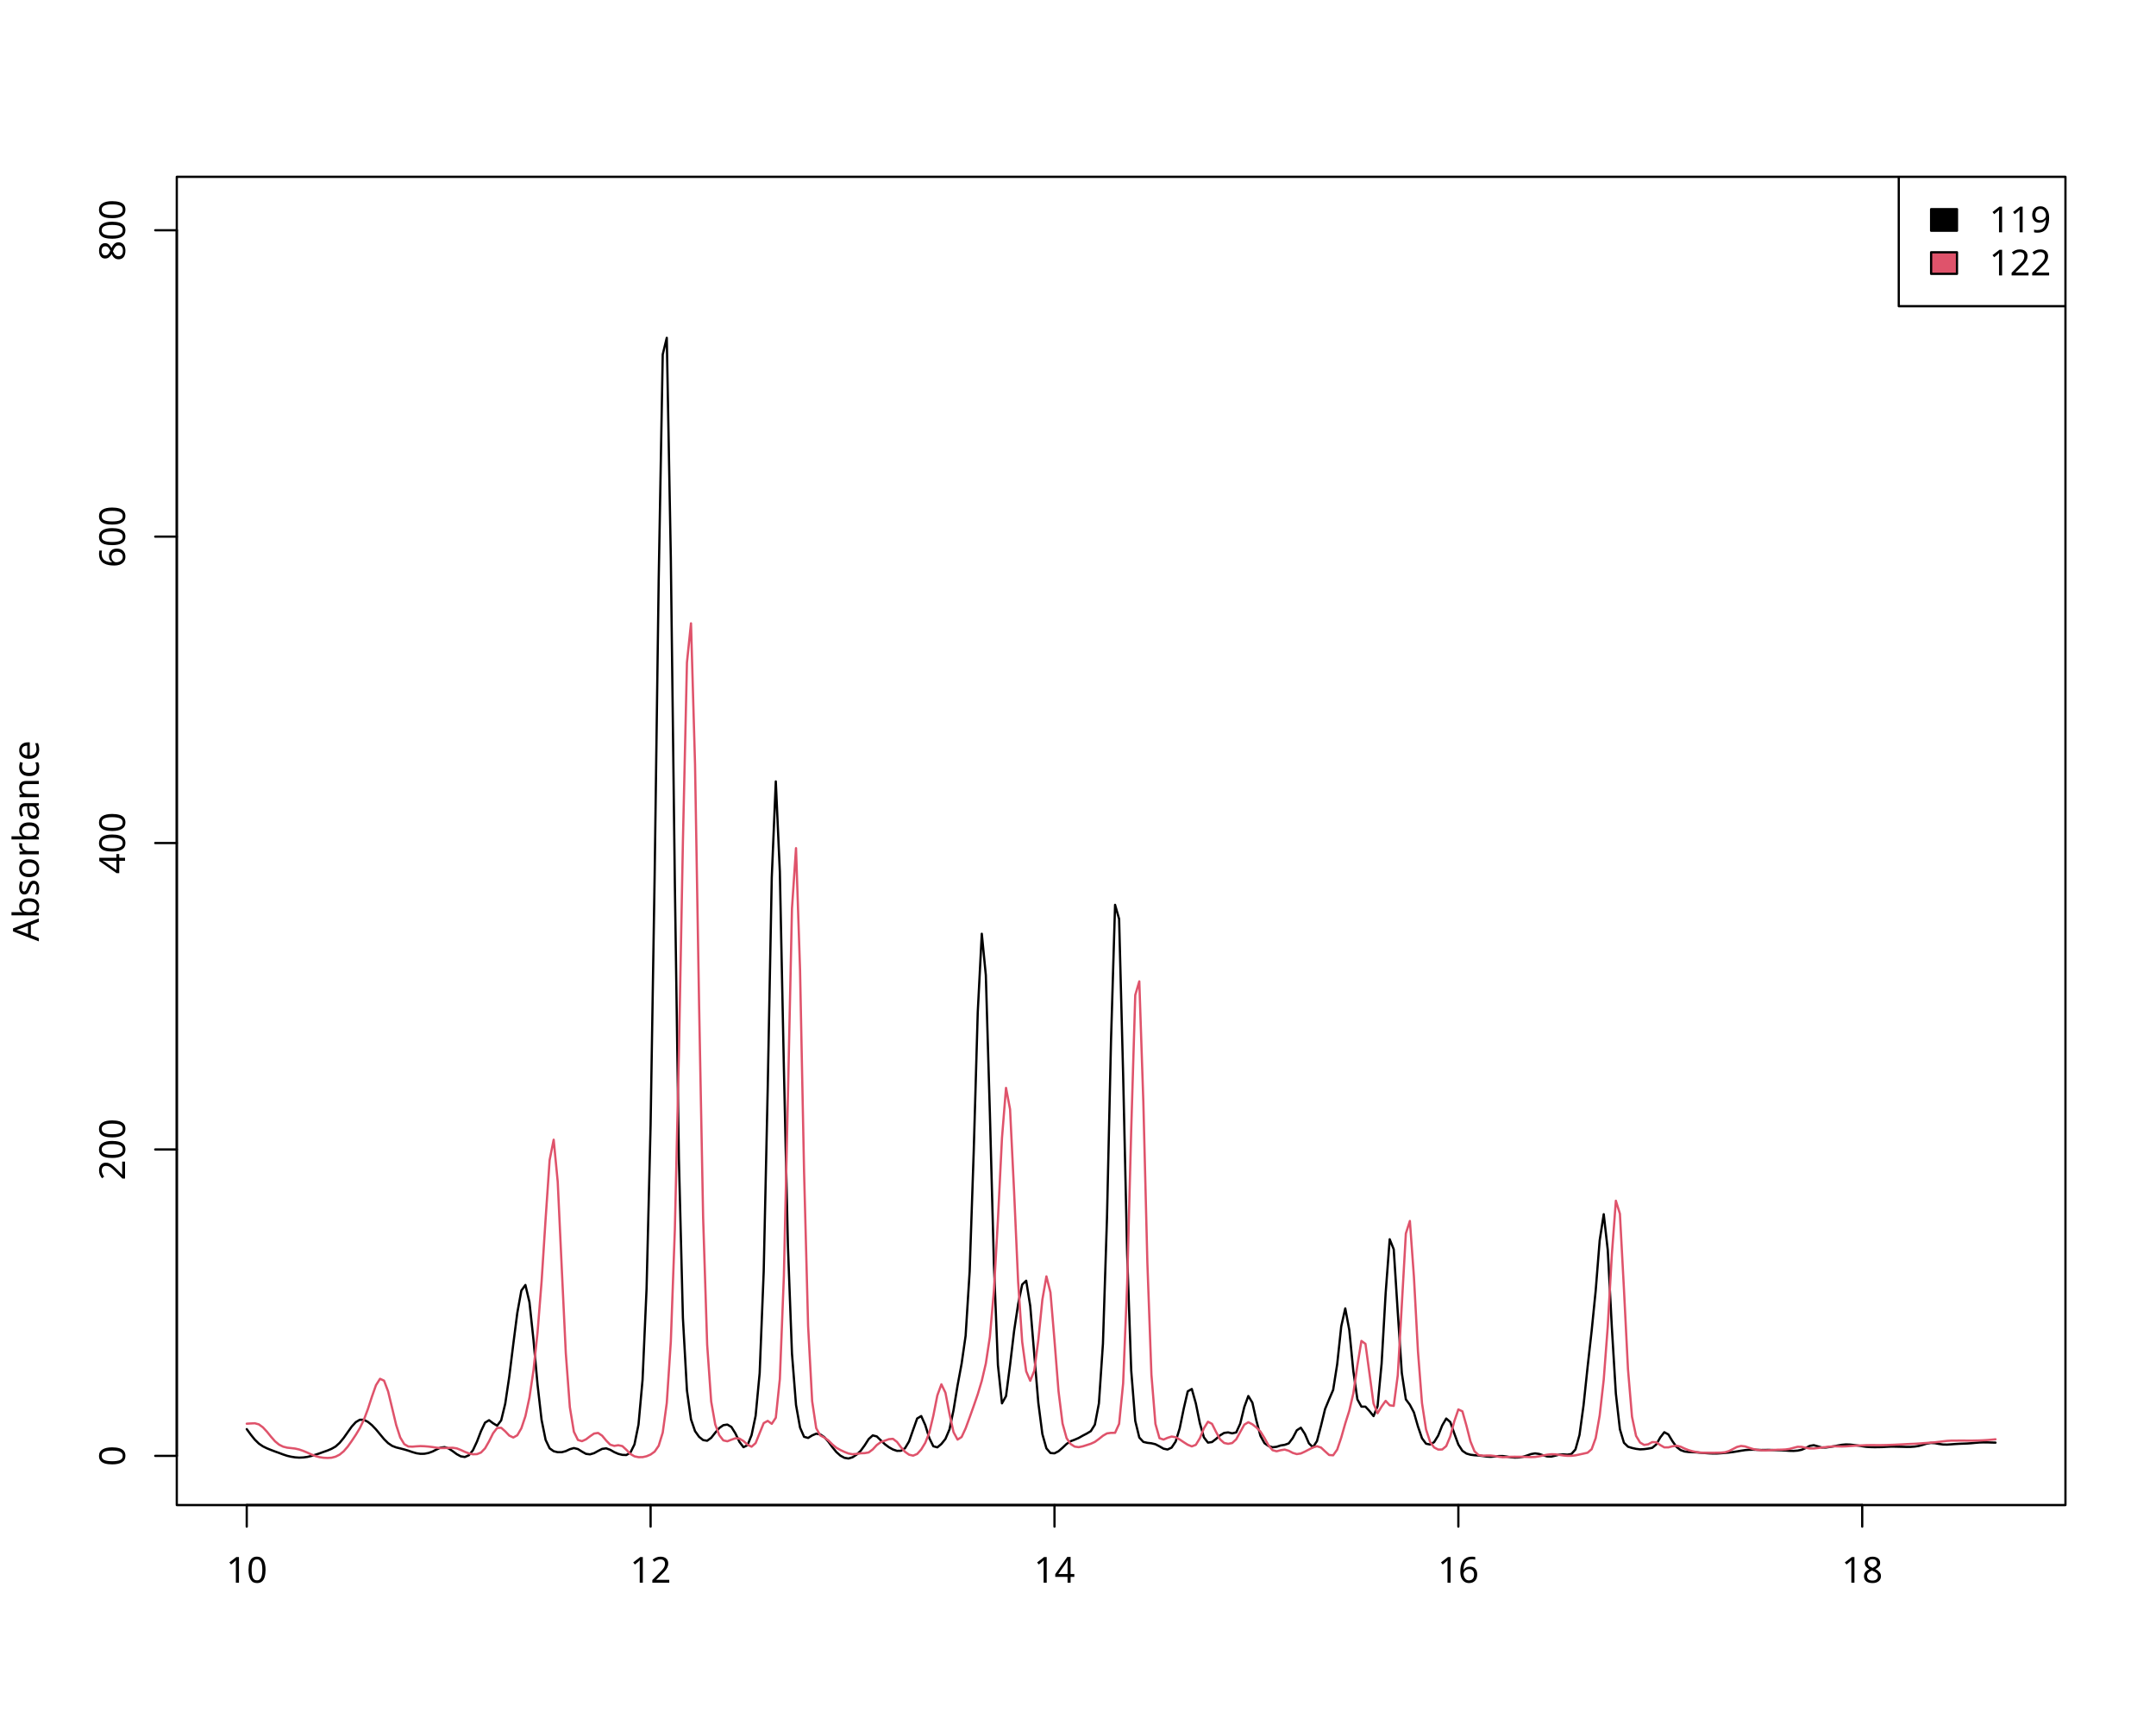
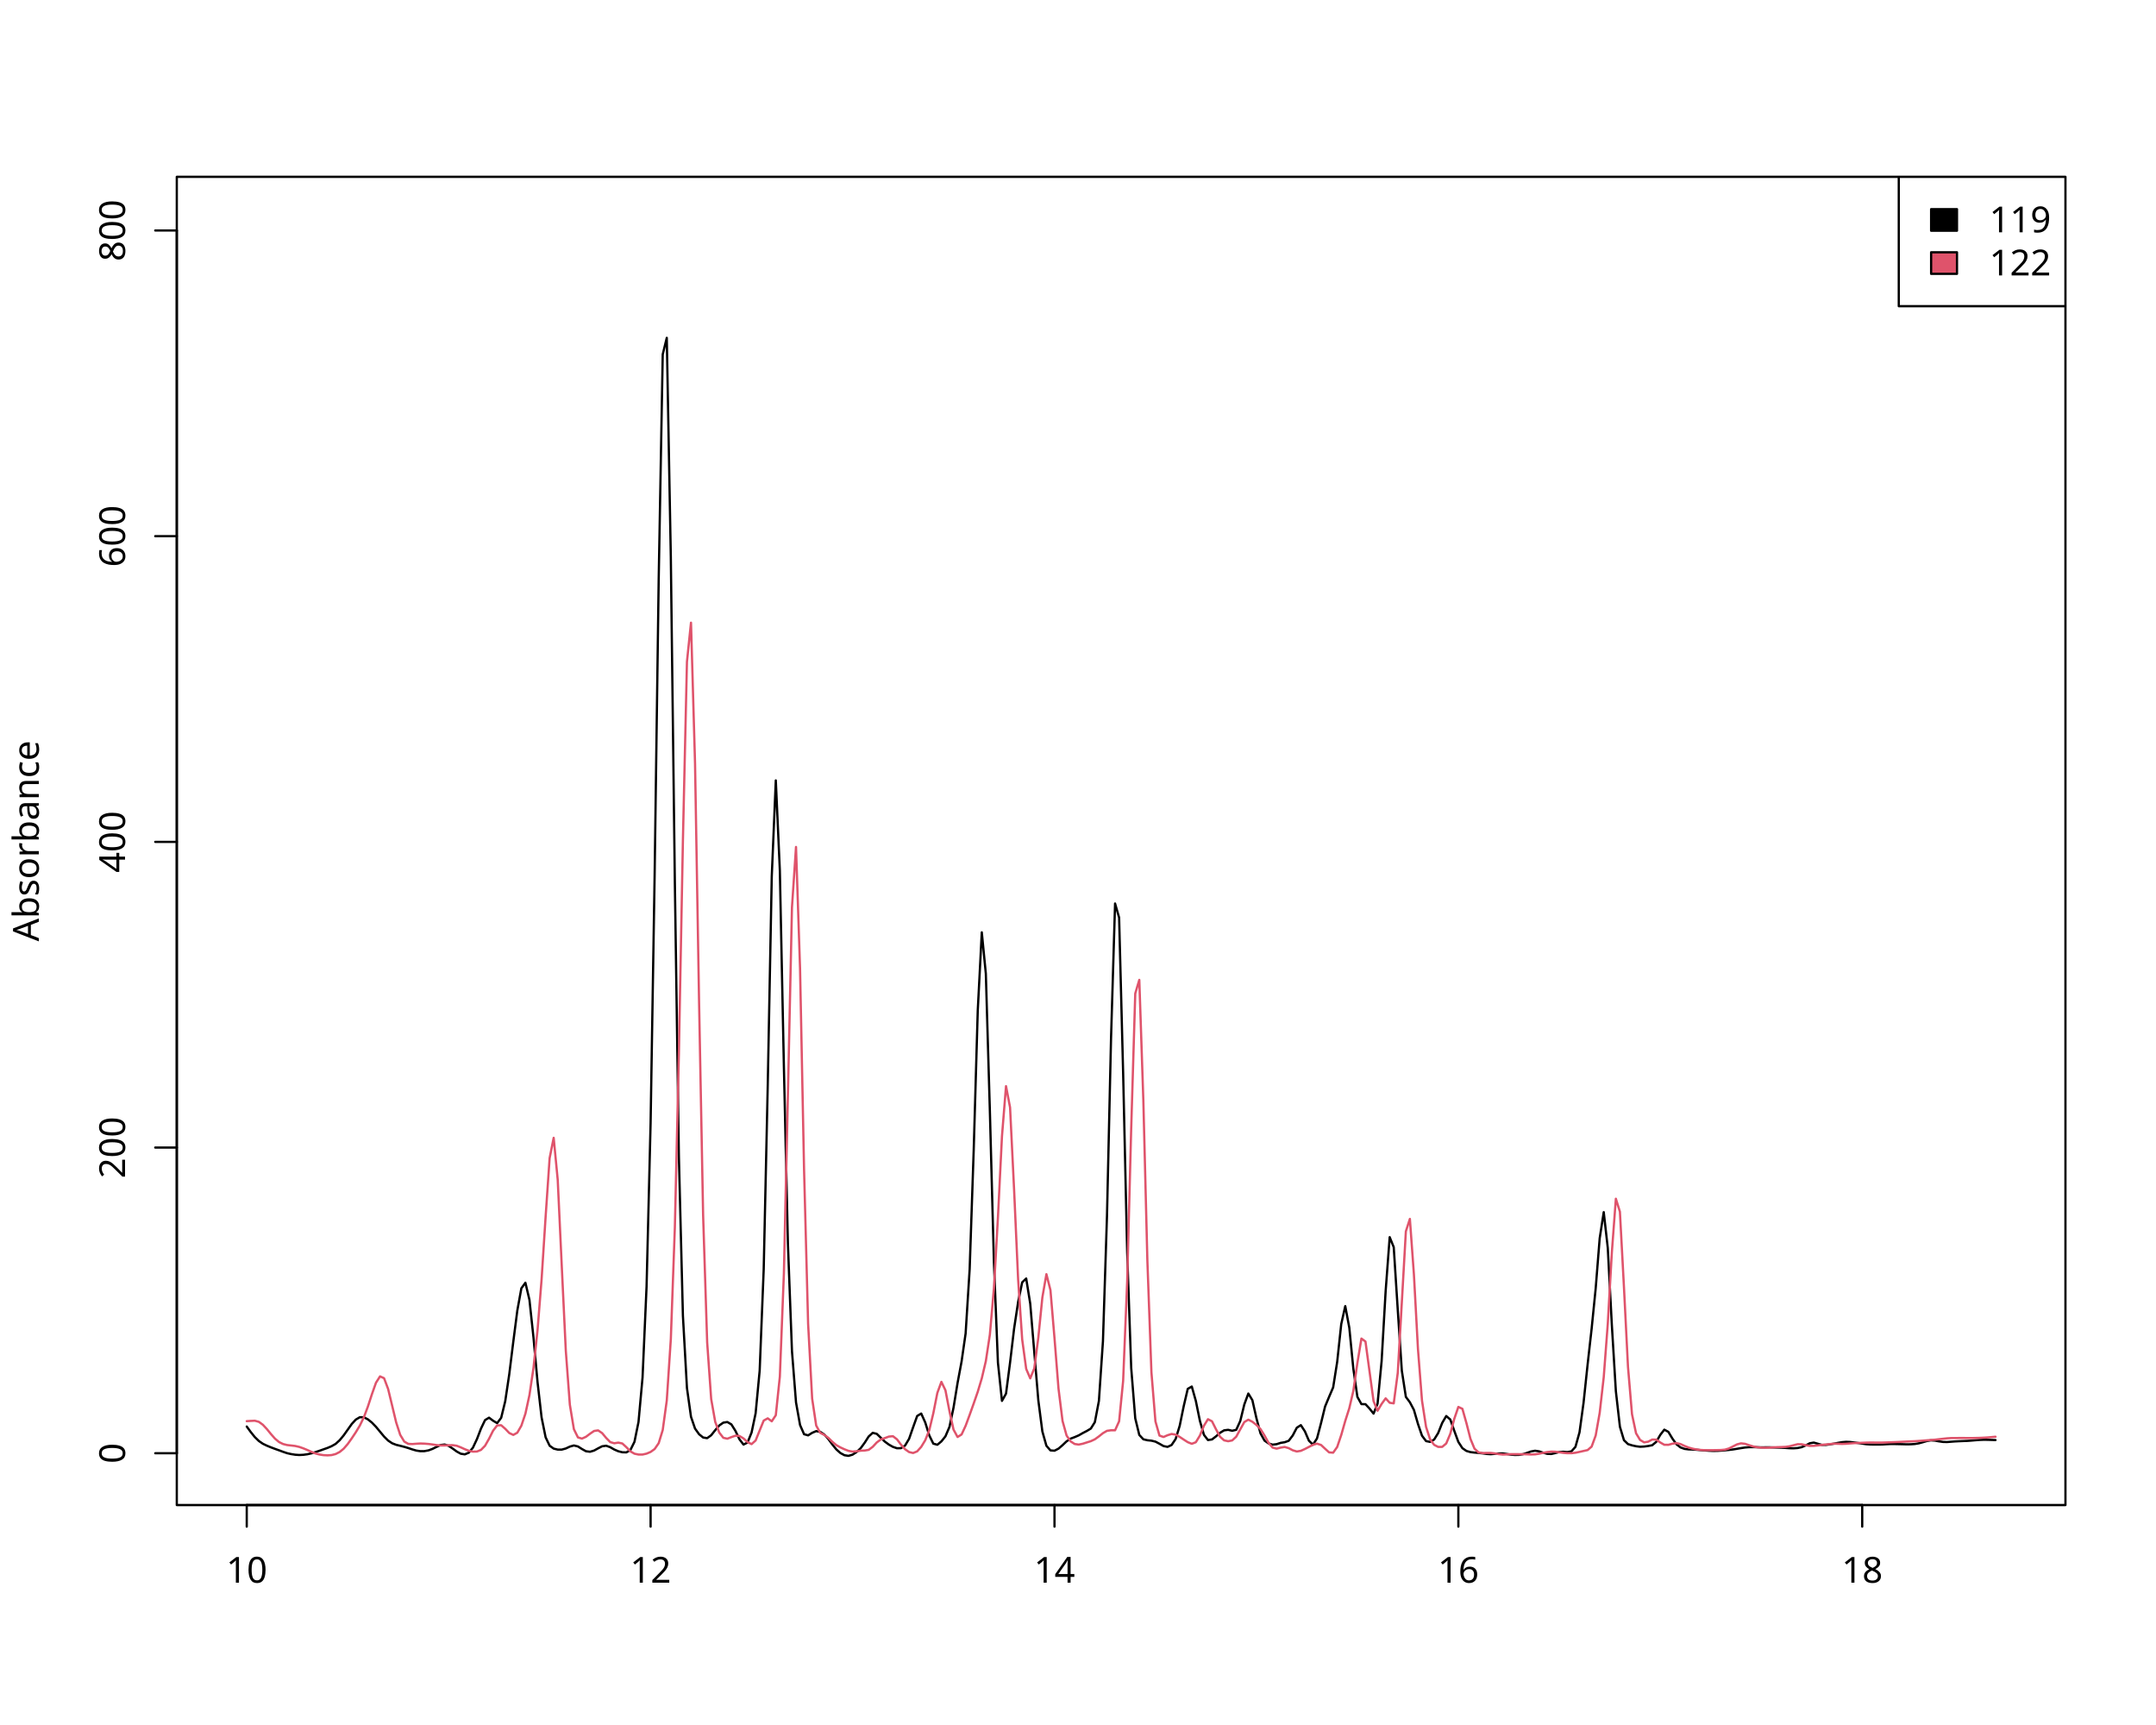
<svg xmlns="http://www.w3.org/2000/svg" class="svglite" data-engine-version="2.0" width="720.00pt" height="576.00pt" viewBox="0 0 720.00 576.00">
  <defs>
    <style type="text/css">
    .svglite line, .svglite polyline, .svglite polygon, .svglite path, .svglite rect, .svglite circle {
      fill: none;
      stroke: #000000;
      stroke-linecap: round;
      stroke-linejoin: round;
      stroke-miterlimit: 10.00;
    }
  </style>
  </defs>
  <rect width="100%" height="100%" style="stroke: none; fill: #FFFFFF;" />
  <defs>
    <clipPath id="cpMC4wMHw3MjAuMDB8MC4wMHw1NzYuMDA=">
      <rect x="0.00" y="0.00" width="720.00" height="576.00" />
    </clipPath>
  </defs>
  <g clip-path="url(#cpMC4wMHw3MjAuMDB8MC4wMHw1NzYuMDA=)">
    <text transform="translate(12.96,280.80) rotate(-90)" text-anchor="middle" style="font-size: 12.00px; font-family: sans;" textLength="64.06px" lengthAdjust="spacingAndGlyphs">Absorbance</text>
    <line x1="82.40" y1="502.56" x2="621.89" y2="502.56" style="stroke-width: 0.75;" />
    <line x1="82.40" y1="502.56" x2="82.40" y2="509.76" style="stroke-width: 0.75;" />
    <line x1="217.27" y1="502.56" x2="217.27" y2="509.76" style="stroke-width: 0.75;" />
    <line x1="352.15" y1="502.56" x2="352.15" y2="509.76" style="stroke-width: 0.75;" />
    <line x1="487.02" y1="502.56" x2="487.02" y2="509.76" style="stroke-width: 0.75;" />
    <line x1="621.89" y1="502.56" x2="621.89" y2="509.76" style="stroke-width: 0.75;" />
    <text x="82.40" y="528.48" text-anchor="middle" style="font-size: 12.00px; font-family: sans;" textLength="13.35px" lengthAdjust="spacingAndGlyphs">10</text>
    <text x="217.27" y="528.48" text-anchor="middle" style="font-size: 12.00px; font-family: sans;" textLength="13.35px" lengthAdjust="spacingAndGlyphs">12</text>
    <text x="352.15" y="528.48" text-anchor="middle" style="font-size: 12.00px; font-family: sans;" textLength="13.35px" lengthAdjust="spacingAndGlyphs">14</text>
    <text x="487.02" y="528.48" text-anchor="middle" style="font-size: 12.00px; font-family: sans;" textLength="13.35px" lengthAdjust="spacingAndGlyphs">16</text>
    <text x="621.89" y="528.48" text-anchor="middle" style="font-size: 12.00px; font-family: sans;" textLength="13.35px" lengthAdjust="spacingAndGlyphs">18</text>
-     <line x1="59.04" y1="486.13" x2="59.04" y2="76.88" style="stroke-width: 0.75;" />
-     <line x1="59.04" y1="486.13" x2="51.84" y2="486.13" style="stroke-width: 0.75;" />
-     <line x1="59.04" y1="383.82" x2="51.84" y2="383.82" style="stroke-width: 0.75;" />
-     <line x1="59.04" y1="281.50" x2="51.84" y2="281.50" style="stroke-width: 0.75;" />
-     <line x1="59.04" y1="179.19" x2="51.84" y2="179.19" style="stroke-width: 0.75;" />
-     <line x1="59.04" y1="76.88" x2="51.84" y2="76.88" style="stroke-width: 0.75;" />
-     <text transform="translate(41.76,486.13) rotate(-90)" text-anchor="middle" style="font-size: 12.00px; font-family: sans;" textLength="6.67px" lengthAdjust="spacingAndGlyphs">0</text>
-     <text transform="translate(41.76,383.82) rotate(-90)" text-anchor="middle" style="font-size: 12.00px; font-family: sans;" textLength="20.02px" lengthAdjust="spacingAndGlyphs">200</text>
-     <text transform="translate(41.76,281.50) rotate(-90)" text-anchor="middle" style="font-size: 12.00px; font-family: sans;" textLength="20.02px" lengthAdjust="spacingAndGlyphs">400</text>
-     <text transform="translate(41.76,179.19) rotate(-90)" text-anchor="middle" style="font-size: 12.00px; font-family: sans;" textLength="20.02px" lengthAdjust="spacingAndGlyphs">600</text>
-     <text transform="translate(41.76,76.88) rotate(-90)" text-anchor="middle" style="font-size: 12.00px; font-family: sans;" textLength="20.02px" lengthAdjust="spacingAndGlyphs">800</text>
+     <line x1="59.04" y1="485.26" x2="59.04" y2="76.96" style="stroke-width: 0.75;" />
+     <line x1="59.04" y1="485.26" x2="51.84" y2="485.26" style="stroke-width: 0.75;" />
+     <line x1="59.04" y1="383.18" x2="51.84" y2="383.18" style="stroke-width: 0.75;" />
+     <line x1="59.04" y1="281.11" x2="51.84" y2="281.11" style="stroke-width: 0.75;" />
+     <line x1="59.04" y1="179.03" x2="51.84" y2="179.03" style="stroke-width: 0.75;" />
+     <line x1="59.04" y1="76.96" x2="51.84" y2="76.96" style="stroke-width: 0.75;" />
+     <text transform="translate(41.76,485.26) rotate(-90)" text-anchor="middle" style="font-size: 12.00px; font-family: sans;" textLength="6.67px" lengthAdjust="spacingAndGlyphs">0</text>
+     <text transform="translate(41.76,383.18) rotate(-90)" text-anchor="middle" style="font-size: 12.00px; font-family: sans;" textLength="20.02px" lengthAdjust="spacingAndGlyphs">200</text>
+     <text transform="translate(41.76,281.11) rotate(-90)" text-anchor="middle" style="font-size: 12.00px; font-family: sans;" textLength="20.02px" lengthAdjust="spacingAndGlyphs">400</text>
+     <text transform="translate(41.76,179.03) rotate(-90)" text-anchor="middle" style="font-size: 12.00px; font-family: sans;" textLength="20.02px" lengthAdjust="spacingAndGlyphs">600</text>
+     <text transform="translate(41.76,76.96) rotate(-90)" text-anchor="middle" style="font-size: 12.00px; font-family: sans;" textLength="20.02px" lengthAdjust="spacingAndGlyphs">800</text>
    <polygon points="59.04,502.56 689.76,502.56 689.76,59.04 59.04,59.04 " style="stroke-width: 0.75; fill: none;" />
  </g>
  <defs>
    <clipPath id="cpNTkuMDR8Njg5Ljc2fDU5LjA0fDUwMi41Ng==">
      <rect x="59.04" y="59.04" width="630.72" height="443.52" />
    </clipPath>
  </defs>
  <g clip-path="url(#cpNTkuMDR8Njg5Ljc2fDU5LjA0fDUwMi41Ng==)">
-     <polyline points="82.40,477.20 83.75,479.05 85.10,480.72 86.45,482.04 87.79,482.95 89.14,483.61 90.49,484.16 91.84,484.67 93.19,485.15 94.54,485.66 95.89,486.11 97.24,486.42 98.58,486.63 99.93,486.72 101.28,486.66 102.63,486.48 103.98,486.16 105.33,485.76 106.68,485.31 108.03,484.82 109.37,484.35 110.72,483.78 112.07,483.01 113.42,481.79 114.77,480.15 116.12,478.24 117.47,476.34 118.82,474.87 120.16,474.07 121.51,474.09 122.86,474.78 124.21,475.88 125.56,477.29 126.91,478.92 128.26,480.55 129.61,481.88 130.95,482.79 132.30,483.31 133.65,483.64 135.00,483.99 136.35,484.39 137.70,484.86 139.05,485.25 140.40,485.45 141.74,485.43 143.09,485.17 144.44,484.68 145.79,484.00 147.14,483.38 148.49,483.21 149.84,483.67 151.19,484.57 152.53,485.56 153.88,486.29 155.23,486.51 156.58,485.93 157.93,484.27 159.28,481.39 160.63,477.88 161.98,475.04 163.32,474.23 164.67,475.25 166.02,476.05 167.37,474.27 168.72,468.73 170.07,459.68 171.42,448.77 172.76,438.36 174.11,430.93 175.46,429.07 176.81,434.80 178.16,447.42 179.51,462.30 180.86,474.12 182.21,480.79 183.55,483.61 184.90,484.58 186.25,484.91 187.60,484.91 188.95,484.55 190.30,483.91 191.65,483.53 193.00,483.86 194.34,484.71 195.69,485.46 197.04,485.63 198.39,485.23 199.74,484.49 201.09,483.80 202.44,483.62 203.79,484.11 205.13,484.88 206.48,485.46 207.83,485.80 209.18,485.85 210.53,485.03 211.88,482.31 213.23,475.67 214.58,460.79 215.92,430.37 217.27,375.60 218.62,292.33 219.97,193.60 221.32,118.35 222.67,112.80 224.02,186.17 225.37,295.22 226.71,386.65 228.06,440.11 229.41,464.31 230.76,473.94 232.11,477.87 233.46,479.77 234.81,480.86 236.16,481.08 237.50,480.11 238.85,478.41 240.20,476.84 241.55,475.89 242.90,475.68 244.25,476.48 245.60,478.65 246.95,481.47 248.29,483.23 249.64,482.56 250.99,479.20 252.34,472.76 253.69,458.50 255.04,424.57 256.39,362.93 257.73,293.06 259.08,260.93 260.43,291.07 261.78,356.68 263.13,416.05 264.48,451.97 265.83,469.12 267.18,476.69 268.52,479.76 269.87,480.15 271.22,479.30 272.57,478.73 273.92,478.96 275.27,479.87 276.62,481.37 277.97,483.21 279.31,484.86 280.66,486.06 282.01,486.79 283.36,487.01 284.71,486.60 286.06,485.72 287.41,484.46 288.76,482.62 290.10,480.52 291.45,479.30 292.80,479.64 294.15,480.95 295.50,482.24 296.85,483.24 298.20,484.00 299.55,484.46 300.89,484.43 302.24,483.57 303.59,481.30 304.94,477.43 306.29,473.65 307.64,472.84 308.99,475.84 310.34,480.18 311.68,482.92 313.03,483.29 314.38,482.16 315.73,480.47 317.08,477.30 318.43,470.88 319.78,462.61 321.13,455.36 322.47,446.03 323.82,424.53 325.17,384.68 326.52,338.00 327.87,311.79 329.22,325.61 330.57,371.60 331.92,422.20 333.26,455.82 334.61,468.60 335.96,466.19 337.31,455.81 338.66,444.43 340.01,435.47 341.36,428.93 342.70,427.65 344.05,436.08 345.40,452.30 346.75,468.43 348.10,478.85 349.45,483.63 350.80,485.18 352.15,485.28 353.49,484.59 354.84,483.43 356.19,482.15 357.54,481.24 358.89,480.73 360.24,480.15 361.59,479.38 362.94,478.68 364.28,477.88 365.63,475.72 366.98,468.63 368.33,448.67 369.68,406.68 371.03,347.33 372.38,302.13 373.73,306.85 375.07,358.78 376.42,418.86 377.77,457.63 379.12,474.46 380.47,480.01 381.82,481.47 383.17,481.78 384.52,481.93 385.86,482.25 387.21,482.95 388.56,483.73 389.91,484.01 391.26,483.37 392.61,481.35 393.96,476.94 395.31,470.36 396.65,464.59 398.00,463.80 399.35,468.62 400.70,475.26 402.05,479.96 403.40,481.71 404.75,481.52 406.10,480.48 407.44,479.29 408.79,478.47 410.14,478.30 411.49,478.61 412.84,478.30 414.19,475.34 415.54,469.80 416.88,466.15 418.23,468.36 419.58,474.38 420.93,479.45 422.28,481.90 423.63,482.85 424.98,483.26 426.33,483.10 427.67,482.66 429.02,482.45 430.37,481.97 431.72,480.17 433.07,477.60 434.42,476.73 435.77,478.81 437.12,481.95 438.46,483.26 439.81,481.19 441.16,476.06 442.51,470.50 443.86,467.24 445.21,464.10 446.56,455.51 447.91,442.90 449.25,436.89 450.60,444.11 451.95,457.85 453.30,467.26 454.65,469.69 456.00,469.71 457.35,471.17 458.70,472.86 460.04,469.55 461.39,455.33 462.74,431.81 464.09,413.80 465.44,417.16 466.79,438.25 468.14,458.46 469.49,467.27 470.83,469.07 472.18,471.63 473.53,476.31 474.88,480.26 476.23,482.07 477.58,482.34 478.93,481.55 480.28,479.37 481.62,476.00 482.97,473.67 484.32,474.83 485.67,478.67 487.02,482.35 488.37,484.44 489.72,485.36 491.07,485.75 492.41,485.92 493.76,486.02 495.11,486.17 496.46,486.37 497.81,486.45 499.16,486.35 500.51,486.20 501.85,486.19 503.20,486.37 504.55,486.61 505.90,486.71 507.25,486.67 508.60,486.44 509.95,486.01 511.30,485.53 512.64,485.30 513.99,485.49 515.34,485.94 516.69,486.33 518.04,486.38 519.39,486.07 520.74,485.71 522.09,485.64 523.43,485.73 524.78,485.51 526.13,483.98 527.48,479.12 528.83,469.23 530.18,456.46 531.53,444.43 532.88,430.98 534.22,414.17 535.57,405.44 536.92,417.43 538.27,443.09 539.62,465.37 540.97,477.25 542.32,481.76 543.67,483.07 545.01,483.49 546.36,483.79 547.71,483.96 549.06,483.89 550.41,483.71 551.76,483.45 553.11,482.33 554.46,479.97 555.80,478.24 557.15,478.97 558.50,481.21 559.85,483.11 561.20,484.18 562.55,484.67 563.90,484.84 565.25,484.90 566.59,484.97 567.94,485.09 569.29,485.19 570.64,485.29 571.99,485.35 573.34,485.35 574.69,485.26 576.04,485.15 577.38,485.02 578.73,484.86 580.08,484.64 581.43,484.41 582.78,484.21 584.13,484.10 585.48,484.08 586.82,484.12 588.17,484.17 589.52,484.15 590.87,484.14 592.22,484.19 593.57,484.24 594.92,484.28 596.27,484.35 597.61,484.45 598.96,484.48 600.31,484.38 601.66,484.10 603.01,483.52 604.36,482.80 605.71,482.57 607.06,482.95 608.40,483.33 609.75,483.35 611.10,483.15 612.45,482.93 613.80,482.66 615.15,482.43 616.50,482.32 617.85,482.37 619.19,482.52 620.54,482.70 621.89,482.92 623.24,483.11 624.59,483.20 625.94,483.23 627.29,483.22 628.64,483.19 629.98,483.11 631.33,483.05 632.68,483.05 634.03,483.08 635.38,483.11 636.73,483.15 638.08,483.13 639.43,483.03 640.77,482.82 642.12,482.45 643.47,482.04 644.82,481.82 646.17,481.90 647.52,482.15 648.87,482.34 650.22,482.37 651.56,482.28 652.91,482.18 654.26,482.10 655.61,482.05 656.96,482.00 658.31,481.91 659.66,481.78 661.01,481.67 662.35,481.63 663.70,481.64 665.05,481.68 666.40,481.71 " style="stroke-width: 0.75;" />
-     <polyline points="82.40,475.39 83.75,475.31 85.10,475.25 86.45,475.62 87.79,476.60 89.14,478.05 90.49,479.72 91.84,481.26 93.19,482.38 94.54,483.05 95.89,483.39 97.24,483.54 98.58,483.70 99.93,484.01 101.28,484.48 102.63,485.04 103.98,485.66 105.33,486.19 106.68,486.56 108.03,486.76 109.37,486.83 110.72,486.75 112.07,486.40 113.42,485.72 114.77,484.61 116.12,483.05 117.47,481.15 118.82,479.11 120.16,476.89 121.51,474.10 122.86,470.50 124.21,466.35 125.56,462.53 126.91,460.40 128.26,461.02 129.61,464.61 130.95,470.16 132.30,475.81 133.65,479.97 135.00,482.21 136.35,483.00 137.70,483.06 139.05,482.95 140.40,482.87 141.74,482.92 143.09,483.03 144.44,483.19 145.79,483.40 147.14,483.52 148.49,483.52 149.84,483.46 151.19,483.43 152.53,483.63 153.88,484.16 155.23,484.78 156.58,485.30 157.93,485.60 159.28,485.56 160.63,485.02 161.98,483.63 163.32,481.28 164.67,478.58 166.02,476.82 167.37,476.75 168.72,477.94 170.07,479.36 171.42,480.00 172.76,479.25 174.11,476.92 175.46,472.90 176.81,466.67 178.16,457.57 179.51,444.97 180.86,428.01 182.21,406.97 183.55,387.35 184.90,380.56 186.25,394.61 187.60,423.49 188.95,451.82 190.30,469.87 191.65,478.08 193.00,480.82 194.34,481.23 195.69,480.62 197.04,479.60 198.39,478.68 199.74,478.48 201.09,479.40 202.44,481.02 203.79,482.40 205.13,482.80 206.48,482.58 207.83,482.87 209.18,484.11 210.53,485.50 211.88,486.29 213.23,486.57 214.58,486.56 215.92,486.26 217.27,485.69 218.62,484.72 219.97,482.76 221.32,478.36 222.67,468.48 224.02,447.99 225.37,410.53 226.71,352.50 228.06,281.00 229.41,221.21 230.76,208.14 232.11,255.26 233.46,335.34 234.81,406.56 236.16,449.02 237.50,467.99 238.85,475.63 240.20,479.22 241.55,480.96 242.90,481.26 244.25,480.73 245.60,480.26 246.95,480.37 248.29,481.18 249.64,482.40 250.99,483.07 252.34,481.87 253.69,478.52 255.04,475.20 256.39,474.45 257.73,475.44 259.08,473.40 260.43,460.47 261.78,425.98 263.13,366.04 264.48,303.41 265.83,283.21 267.18,323.90 268.52,391.27 269.87,442.75 271.22,467.86 272.57,476.87 273.92,479.30 275.27,480.00 276.62,480.97 277.97,482.31 279.31,483.42 280.66,484.18 282.01,484.81 283.36,485.34 284.71,485.58 286.06,485.47 287.41,485.27 288.76,485.22 290.10,484.99 291.45,483.98 292.80,482.52 294.15,481.53 295.50,481.05 296.85,480.56 298.20,480.44 299.55,481.47 300.89,483.26 302.24,484.78 303.59,485.74 304.94,486.06 306.29,485.50 307.64,484.00 308.99,481.78 310.34,478.38 311.68,472.75 313.03,465.93 314.38,462.24 315.73,465.04 317.08,472.07 318.43,478.21 319.78,480.70 321.13,479.84 322.47,476.95 323.82,473.27 325.17,469.48 326.52,465.57 327.87,461.06 329.22,455.30 330.57,446.40 331.92,430.99 333.26,407.28 334.61,380.05 335.96,363.26 337.31,370.39 338.66,397.94 340.01,428.07 341.36,448.05 342.70,457.90 344.05,461.06 345.40,457.73 346.75,447.44 348.10,433.97 349.45,426.20 350.80,431.54 352.15,447.59 353.49,464.50 354.84,475.34 356.19,480.21 357.54,482.17 358.89,483.04 360.24,483.23 361.59,482.95 362.94,482.52 364.28,482.09 365.63,481.47 366.98,480.49 368.33,479.41 369.68,478.63 371.03,478.45 372.38,478.44 373.73,475.44 375.07,461.95 376.42,428.76 377.77,377.25 379.12,332.26 380.47,327.69 381.82,367.99 383.17,421.75 384.52,459.04 385.86,475.47 387.21,480.22 388.56,480.69 389.91,480.10 391.26,479.68 392.61,479.90 393.96,480.66 395.31,481.57 396.65,482.42 398.00,482.97 399.35,482.45 400.70,480.23 402.05,476.92 403.40,474.74 404.75,475.44 406.10,478.13 407.44,480.61 408.79,481.82 410.14,482.11 411.49,481.85 412.84,480.59 414.19,478.13 415.54,475.71 416.88,474.90 418.23,475.59 419.58,476.64 420.93,478.01 422.28,480.18 423.63,482.64 424.98,484.24 426.33,484.60 427.67,484.25 429.02,484.03 430.37,484.43 431.72,485.14 433.07,485.54 434.42,485.33 435.77,484.71 437.12,484.01 438.46,483.32 439.81,482.92 441.16,483.36 442.51,484.62 443.86,485.84 445.21,485.94 446.56,484.03 447.91,480.03 449.25,475.32 450.60,471.06 451.95,465.26 453.30,455.93 454.65,447.75 456.00,448.74 457.35,458.70 458.70,468.68 460.04,471.90 461.39,469.64 462.74,467.76 464.09,469.24 465.44,469.44 466.79,459.19 468.14,435.68 469.49,411.87 470.83,407.70 472.18,426.32 473.53,451.24 474.88,468.53 476.23,477.31 477.58,481.46 478.93,483.32 480.28,484.02 481.62,484.01 482.97,482.87 484.32,479.64 485.67,474.57 487.02,470.63 488.37,471.26 489.72,476.05 491.07,481.34 492.41,484.60 493.76,485.85 495.11,486.07 496.46,486.02 497.81,486.02 499.16,486.18 500.51,486.43 501.85,486.57 503.20,486.53 504.55,486.44 505.90,486.43 507.25,486.45 508.60,486.45 509.95,486.49 511.30,486.55 512.64,486.50 513.99,486.29 515.34,486.00 516.69,485.74 518.04,485.59 519.39,485.62 520.74,485.80 522.09,486.00 523.43,486.12 524.78,486.11 526.13,485.96 527.48,485.67 528.83,485.38 530.18,485.08 531.53,483.91 532.88,480.21 534.22,472.61 535.57,460.66 536.92,442.82 538.27,419.06 539.62,400.94 540.97,405.30 542.32,430.47 543.67,457.22 545.01,473.06 546.36,479.45 547.71,481.68 549.06,482.48 550.41,482.27 551.76,481.54 553.11,481.57 554.46,482.53 555.80,483.30 557.15,483.30 558.50,482.94 559.85,482.75 561.20,483.05 562.55,483.68 563.90,484.22 565.25,484.60 566.59,484.87 567.94,485.04 569.29,485.10 570.64,485.10 571.99,485.10 573.34,485.08 574.69,485.05 576.04,484.93 577.38,484.53 578.73,483.85 580.08,483.15 581.43,482.82 582.78,482.98 584.13,483.44 585.48,483.86 586.82,484.13 588.17,484.26 589.52,484.29 590.87,484.25 592.22,484.17 593.57,484.09 594.92,484.06 596.27,484.00 597.61,483.81 598.96,483.45 600.31,483.10 601.66,483.13 603.01,483.43 604.36,483.66 605.71,483.66 607.06,483.51 608.40,483.34 609.75,483.20 611.10,483.06 612.45,482.94 613.80,482.97 615.15,483.00 616.50,482.95 617.85,482.85 619.19,482.75 620.54,482.69 621.89,482.64 623.24,482.57 624.59,482.55 625.94,482.55 627.29,482.57 628.64,482.55 629.98,482.52 631.33,482.47 632.68,482.42 634.03,482.35 635.38,482.29 636.73,482.21 638.08,482.15 639.43,482.10 640.77,482.01 642.12,481.91 643.47,481.81 644.82,481.70 646.17,481.60 647.52,481.44 648.87,481.28 650.22,481.13 651.56,481.05 652.91,481.05 654.26,481.03 655.61,481.02 656.96,481.05 658.31,481.05 659.66,481.02 661.01,480.99 662.35,480.93 663.70,480.85 665.05,480.74 666.40,480.60 " style="stroke-width: 0.75; stroke: #DF536B;" />
+     <polyline points="82.40,476.34 83.75,478.19 85.10,479.86 86.45,481.17 87.79,482.09 89.14,482.74 90.49,483.29 91.84,483.80 93.19,484.28 94.54,484.78 95.89,485.24 97.24,485.54 98.58,485.75 99.93,485.84 101.28,485.78 102.63,485.60 103.98,485.29 105.33,484.88 106.68,484.43 108.03,483.95 109.37,483.48 110.72,482.91 112.07,482.14 113.42,480.92 114.77,479.29 116.12,477.39 117.47,475.49 118.82,474.02 120.16,473.23 121.51,473.25 122.86,473.94 124.21,475.03 125.56,476.43 126.91,478.06 128.26,479.68 129.61,481.02 130.95,481.92 132.30,482.44 133.65,482.77 135.00,483.12 136.35,483.52 137.70,483.98 139.05,484.37 140.40,484.57 141.74,484.55 143.09,484.30 144.44,483.80 145.79,483.13 147.14,482.51 148.49,482.34 149.84,482.80 151.19,483.70 152.53,484.68 153.88,485.42 155.23,485.63 156.58,485.06 157.93,483.40 159.28,480.53 160.63,477.02 161.98,474.19 163.32,473.38 164.67,474.40 166.02,475.20 167.37,473.42 168.72,467.89 170.07,458.87 171.42,447.99 172.76,437.60 174.11,430.18 175.46,428.32 176.81,434.04 178.16,446.63 179.51,461.48 180.86,473.28 182.21,479.93 183.55,482.74 184.90,483.71 186.25,484.04 187.60,484.04 188.95,483.67 190.30,483.04 191.65,482.66 193.00,482.99 194.34,483.84 195.69,484.59 197.04,484.76 198.39,484.36 199.74,483.62 201.09,482.93 202.44,482.75 203.79,483.24 205.13,484.01 206.48,484.59 207.83,484.93 209.18,484.97 210.53,484.16 211.88,481.44 213.23,474.82 214.58,459.97 215.92,429.62 217.27,374.99 218.62,291.91 219.97,193.41 221.32,118.34 222.67,112.80 224.02,186.00 225.37,294.80 226.71,386.00 228.06,439.34 229.41,463.48 230.76,473.09 232.11,477.02 233.46,478.91 234.81,480.00 236.16,480.22 237.50,479.25 238.85,477.55 240.20,475.98 241.55,475.04 242.90,474.83 244.25,475.63 245.60,477.79 246.95,480.61 248.29,482.36 249.64,481.69 250.99,478.34 252.34,471.92 253.69,457.69 255.04,423.83 256.39,362.35 257.73,292.64 259.08,260.59 260.43,290.65 261.78,356.11 263.13,415.34 264.48,451.17 265.83,468.28 267.18,475.83 268.52,478.90 269.87,479.29 271.22,478.44 272.57,477.87 273.92,478.11 275.27,479.01 276.62,480.51 277.97,482.34 279.31,483.99 280.66,485.19 282.01,485.92 283.36,486.13 284.71,485.73 286.06,484.85 287.41,483.59 288.76,481.75 290.10,479.66 291.45,478.44 292.80,478.78 294.15,480.09 295.50,481.38 296.85,482.37 298.20,483.13 299.55,483.59 300.89,483.56 302.24,482.70 303.59,480.44 304.94,476.57 306.29,472.81 307.64,472.00 308.99,474.99 310.34,479.32 311.68,482.05 313.03,482.42 314.38,481.30 315.73,479.61 317.08,476.44 318.43,470.04 319.78,461.79 321.13,454.56 322.47,445.25 323.82,423.80 325.17,384.04 326.52,337.48 327.87,311.32 329.22,325.11 330.57,370.99 331.92,421.48 333.26,455.02 334.61,467.77 335.96,465.36 337.31,455.00 338.66,443.65 340.01,434.71 341.36,428.19 342.70,426.91 344.05,435.32 345.40,451.51 346.75,467.59 348.10,477.99 349.45,482.76 350.80,484.31 352.15,484.41 353.49,483.72 354.84,482.56 356.19,481.28 357.54,480.38 358.89,479.87 360.24,479.29 361.59,478.52 362.94,477.82 364.28,477.02 365.63,474.87 366.98,467.79 368.33,447.88 369.68,405.99 371.03,346.78 372.38,301.69 373.73,306.40 375.07,358.21 376.42,418.14 377.77,456.82 379.12,473.62 380.47,479.15 381.82,480.60 383.17,480.92 384.52,481.06 385.86,481.38 387.21,482.09 388.56,482.86 389.91,483.13 391.26,482.50 392.61,480.49 393.96,476.09 395.31,469.52 396.65,463.76 398.00,462.98 399.35,467.78 400.70,474.41 402.05,479.10 403.40,480.85 404.75,480.65 406.10,479.61 407.44,478.43 408.79,477.61 410.14,477.44 411.49,477.75 412.84,477.44 414.19,474.49 415.54,468.97 416.88,465.32 418.23,467.53 419.58,473.53 420.93,478.59 422.28,481.03 423.63,481.98 424.98,482.39 426.33,482.23 427.67,481.79 429.02,481.58 430.37,481.10 431.72,479.31 433.07,476.74 434.42,475.87 435.77,477.95 437.12,481.08 438.46,482.39 439.81,480.33 441.16,475.20 442.51,469.66 443.86,466.41 445.21,463.27 446.56,454.71 447.91,442.13 449.25,436.13 450.60,443.33 451.95,457.04 453.30,466.43 454.65,468.85 456.00,468.88 457.35,470.33 458.70,472.02 460.04,468.71 461.39,454.53 462.74,431.07 464.09,413.10 465.44,416.45 466.79,437.48 468.14,457.65 469.49,466.44 470.83,468.23 472.18,470.79 473.53,475.46 474.88,479.40 476.23,481.20 477.58,481.47 478.93,480.69 480.28,478.51 481.62,475.14 482.97,472.83 484.32,473.98 485.67,477.81 487.02,481.48 488.37,483.56 489.72,484.49 491.07,484.88 492.41,485.04 493.76,485.15 495.11,485.30 496.46,485.49 497.81,485.57 499.16,485.47 500.51,485.32 501.85,485.31 503.20,485.50 504.55,485.73 505.90,485.83 507.25,485.80 508.60,485.57 509.95,485.13 511.30,484.66 512.64,484.42 513.99,484.62 515.34,485.07 516.69,485.45 518.04,485.51 519.39,485.20 520.74,484.84 522.09,484.76 523.43,484.86 524.78,484.63 526.13,483.11 527.48,478.26 528.83,468.40 530.18,455.66 531.53,443.66 532.88,430.23 534.22,413.47 535.57,404.75 536.92,416.71 538.27,442.32 539.62,464.54 540.97,476.40 542.32,480.89 543.67,482.20 545.01,482.62 546.36,482.92 547.71,483.09 549.06,483.02 550.41,482.84 551.76,482.58 553.11,481.46 554.46,479.11 555.80,477.38 557.15,478.11 558.50,480.35 559.85,482.25 561.20,483.31 562.55,483.80 563.90,483.97 565.25,484.02 566.59,484.10 567.94,484.22 569.29,484.32 570.64,484.42 571.99,484.48 573.34,484.47 574.69,484.39 576.04,484.28 577.38,484.15 578.73,483.99 580.08,483.77 581.43,483.54 582.78,483.34 584.13,483.23 585.48,483.21 586.82,483.25 588.17,483.30 589.52,483.28 590.87,483.27 592.22,483.32 593.57,483.37 594.92,483.41 596.27,483.48 597.61,483.58 598.96,483.61 600.31,483.51 601.66,483.23 603.01,482.65 604.36,481.93 605.71,481.70 607.06,482.08 608.40,482.46 609.75,482.48 611.10,482.28 612.45,482.06 613.80,481.79 615.15,481.56 616.50,481.45 617.85,481.50 619.19,481.66 620.54,481.84 621.89,482.05 623.24,482.24 624.59,482.33 625.94,482.36 627.29,482.36 628.64,482.33 629.98,482.24 631.33,482.18 632.68,482.18 634.03,482.21 635.38,482.24 636.73,482.28 638.08,482.26 639.43,482.17 640.77,481.95 642.12,481.58 643.47,481.18 644.82,480.95 646.17,481.04 647.52,481.29 648.87,481.48 650.22,481.51 651.56,481.41 652.91,481.31 654.26,481.24 655.61,481.18 656.96,481.13 658.31,481.04 659.66,480.92 661.01,480.81 662.35,480.76 663.70,480.77 665.05,480.81 666.40,480.85 " style="stroke-width: 0.75;" />
+     <polyline points="82.40,474.54 83.75,474.46 85.10,474.40 86.45,474.77 87.79,475.75 89.14,477.20 90.49,478.86 91.84,480.39 93.19,481.52 94.54,482.18 95.89,482.52 97.24,482.67 98.58,482.83 99.93,483.14 101.28,483.61 102.63,484.17 103.98,484.78 105.33,485.32 106.68,485.68 108.03,485.89 109.37,485.96 110.72,485.87 112.07,485.53 113.42,484.84 114.77,483.74 116.12,482.18 117.47,480.28 118.82,478.25 120.16,476.03 121.51,473.25 122.86,469.66 124.21,465.52 125.56,461.71 126.91,459.59 128.26,460.20 129.61,463.79 130.95,469.33 132.30,474.96 133.65,479.11 135.00,481.35 136.35,482.13 137.70,482.19 139.05,482.08 140.40,482.00 141.74,482.05 143.09,482.16 144.44,482.32 145.79,482.53 147.14,482.65 148.49,482.65 149.84,482.59 151.19,482.56 152.53,482.76 153.88,483.29 155.23,483.91 156.58,484.43 157.93,484.72 159.28,484.68 160.63,484.14 161.98,482.76 163.32,480.41 164.67,477.72 166.02,475.96 167.37,475.90 168.72,477.09 170.07,478.50 171.42,479.14 172.76,478.39 174.11,476.06 175.46,472.05 176.81,465.84 178.16,456.76 179.51,444.19 180.86,427.27 182.21,406.28 183.55,386.71 184.90,379.93 186.25,393.95 187.60,422.76 188.95,451.02 190.30,469.03 191.65,477.22 193.00,479.96 194.34,480.37 195.69,479.76 197.04,478.74 198.39,477.82 199.74,477.62 201.09,478.54 202.44,480.16 203.79,481.53 205.13,481.93 206.48,481.71 207.83,482.00 209.18,483.24 210.53,484.63 211.88,485.41 213.23,485.69 214.58,485.69 215.92,485.39 217.27,484.82 218.62,483.85 219.97,481.90 221.32,477.50 222.67,467.65 224.02,447.20 225.37,409.83 226.71,351.94 228.06,280.60 229.41,220.96 230.76,207.92 232.11,254.92 233.46,334.82 234.81,405.87 236.16,448.23 237.50,467.16 238.85,474.78 240.20,478.36 241.55,480.10 242.90,480.40 244.25,479.87 245.60,479.40 246.95,479.50 248.29,480.31 249.64,481.53 250.99,482.21 252.34,481.00 253.69,477.66 255.04,474.35 256.39,473.60 257.73,474.59 259.08,472.56 260.43,459.66 261.78,425.24 263.13,365.45 264.48,302.96 265.83,282.81 267.18,323.41 268.52,390.62 269.87,441.97 271.22,467.03 272.57,476.01 273.92,478.44 275.27,479.13 276.62,480.11 277.97,481.44 279.31,482.55 280.66,483.31 282.01,483.94 283.36,484.46 284.71,484.70 286.06,484.60 287.41,484.40 288.76,484.35 290.10,484.12 291.45,483.11 292.80,481.65 294.15,480.66 295.50,480.19 296.85,479.69 298.20,479.57 299.55,480.61 300.89,482.39 302.24,483.91 303.59,484.86 304.94,485.18 306.29,484.63 307.64,483.13 308.99,480.91 310.34,477.53 311.68,471.91 313.03,465.10 314.38,461.42 315.73,464.22 317.08,471.23 318.43,477.36 319.78,479.83 321.13,478.98 322.47,476.09 323.82,472.43 325.17,468.64 326.52,464.74 327.87,460.24 329.22,454.50 330.57,445.62 331.92,430.24 333.26,406.59 334.61,379.42 335.96,362.68 337.31,369.78 338.66,397.27 340.01,427.33 341.36,447.26 342.70,457.10 344.05,460.25 345.40,456.92 346.75,446.66 348.10,433.22 349.45,425.46 350.80,430.79 352.15,446.81 353.49,463.68 354.84,474.49 356.19,479.35 357.54,481.30 358.89,482.17 360.24,482.36 361.59,482.08 362.94,481.65 364.28,481.23 365.63,480.60 366.98,479.63 368.33,478.55 369.68,477.77 371.03,477.59 372.38,477.59 373.73,474.59 375.07,461.13 376.42,428.02 377.77,376.63 379.12,331.74 380.47,327.19 381.82,367.40 383.17,421.02 384.52,458.23 385.86,474.62 387.21,479.36 388.56,479.83 389.91,479.24 391.26,478.82 392.61,479.04 393.96,479.80 395.31,480.70 396.65,481.56 398.00,482.10 399.35,481.58 400.70,479.37 402.05,476.07 403.40,473.89 404.75,474.59 406.10,477.28 407.44,479.75 408.79,480.95 410.14,481.24 411.49,480.98 412.84,479.73 414.19,477.27 415.54,474.85 416.88,474.05 418.23,474.74 419.58,475.79 420.93,477.16 422.28,479.32 423.63,481.77 424.98,483.37 426.33,483.73 427.67,483.38 429.02,483.16 430.37,483.56 431.72,484.27 433.07,484.67 434.42,484.45 435.77,483.84 437.12,483.14 438.46,482.45 439.81,482.05 441.16,482.49 442.51,483.75 443.86,484.97 445.21,485.07 446.56,483.16 447.91,479.17 449.25,474.47 450.60,470.22 451.95,464.44 453.30,455.13 454.65,446.96 456.00,447.95 457.35,457.89 458.70,467.84 460.04,471.06 461.39,468.80 462.74,466.93 464.09,468.40 465.44,468.60 466.79,458.38 468.14,434.93 469.49,411.17 470.83,407.01 472.18,425.58 473.53,450.45 474.88,467.70 476.23,476.45 477.58,480.59 478.93,482.45 480.28,483.14 481.62,483.13 482.97,482.00 484.32,478.78 485.67,473.73 487.02,469.79 488.37,470.42 489.72,475.20 491.07,480.48 492.41,483.73 493.76,484.98 495.11,485.20 496.46,485.15 497.81,485.15 499.16,485.30 500.51,485.55 501.85,485.69 503.20,485.65 504.55,485.56 505.90,485.55 507.25,485.57 508.60,485.57 509.95,485.61 511.30,485.67 512.64,485.63 513.99,485.41 515.34,485.12 516.69,484.86 518.04,484.71 519.39,484.75 520.74,484.93 522.09,485.12 523.43,485.24 524.78,485.24 526.13,485.09 527.48,484.80 528.83,484.50 530.18,484.20 531.53,483.04 532.88,479.34 534.22,471.76 535.57,459.85 536.92,442.04 538.27,418.34 539.62,400.27 540.97,404.61 542.32,429.73 543.67,456.41 545.01,472.22 546.36,478.59 547.71,480.82 549.06,481.62 550.41,481.40 551.76,480.68 553.11,480.71 554.46,481.67 555.80,482.43 557.15,482.44 558.50,482.07 559.85,481.88 561.20,482.18 562.55,482.81 563.90,483.35 565.25,483.73 566.59,484.00 567.94,484.16 569.29,484.23 570.64,484.23 571.99,484.23 573.34,484.21 574.69,484.18 576.04,484.06 577.38,483.66 578.73,482.98 580.08,482.29 581.43,481.95 582.78,482.11 584.13,482.57 585.48,482.99 586.82,483.26 588.17,483.39 589.52,483.42 590.87,483.38 592.22,483.30 593.57,483.22 594.92,483.19 596.27,483.13 597.61,482.94 598.96,482.58 600.31,482.24 601.66,482.26 603.01,482.56 604.36,482.79 605.71,482.79 607.06,482.64 608.40,482.47 609.75,482.33 611.10,482.20 612.45,482.07 613.80,482.10 615.15,482.14 616.50,482.09 617.85,481.98 619.19,481.88 620.54,481.83 621.89,481.77 623.24,481.71 624.59,481.68 625.94,481.69 627.29,481.70 628.64,481.69 629.98,481.65 631.33,481.60 632.68,481.55 634.03,481.49 635.38,481.42 636.73,481.35 638.08,481.29 639.43,481.24 640.77,481.15 642.12,481.05 643.47,480.94 644.82,480.84 646.17,480.74 647.52,480.58 648.87,480.42 650.22,480.27 651.56,480.19 652.91,480.18 654.26,480.17 655.61,480.16 656.96,480.19 658.31,480.19 659.66,480.16 661.01,480.13 662.35,480.07 663.70,479.99 665.05,479.87 666.40,479.74 " style="stroke-width: 0.75; stroke: #DF536B;" />
    <rect x="634.10" y="59.04" width="55.66" height="43.20" style="stroke-width: 0.75; fill: #FFFFFF;" />
    <rect x="644.90" y="69.84" width="8.64" height="7.20" style="stroke-width: 0.75; fill: #000000;" />
    <rect x="644.90" y="84.24" width="8.64" height="7.20" style="stroke-width: 0.75; fill: #DF536B;" />
    <text x="664.34" y="77.57" style="font-size: 12.00px; font-family: sans;" textLength="20.02px" lengthAdjust="spacingAndGlyphs">119</text>
    <text x="664.34" y="91.97" style="font-size: 12.00px; font-family: sans;" textLength="20.02px" lengthAdjust="spacingAndGlyphs">122</text>
  </g>
</svg>
